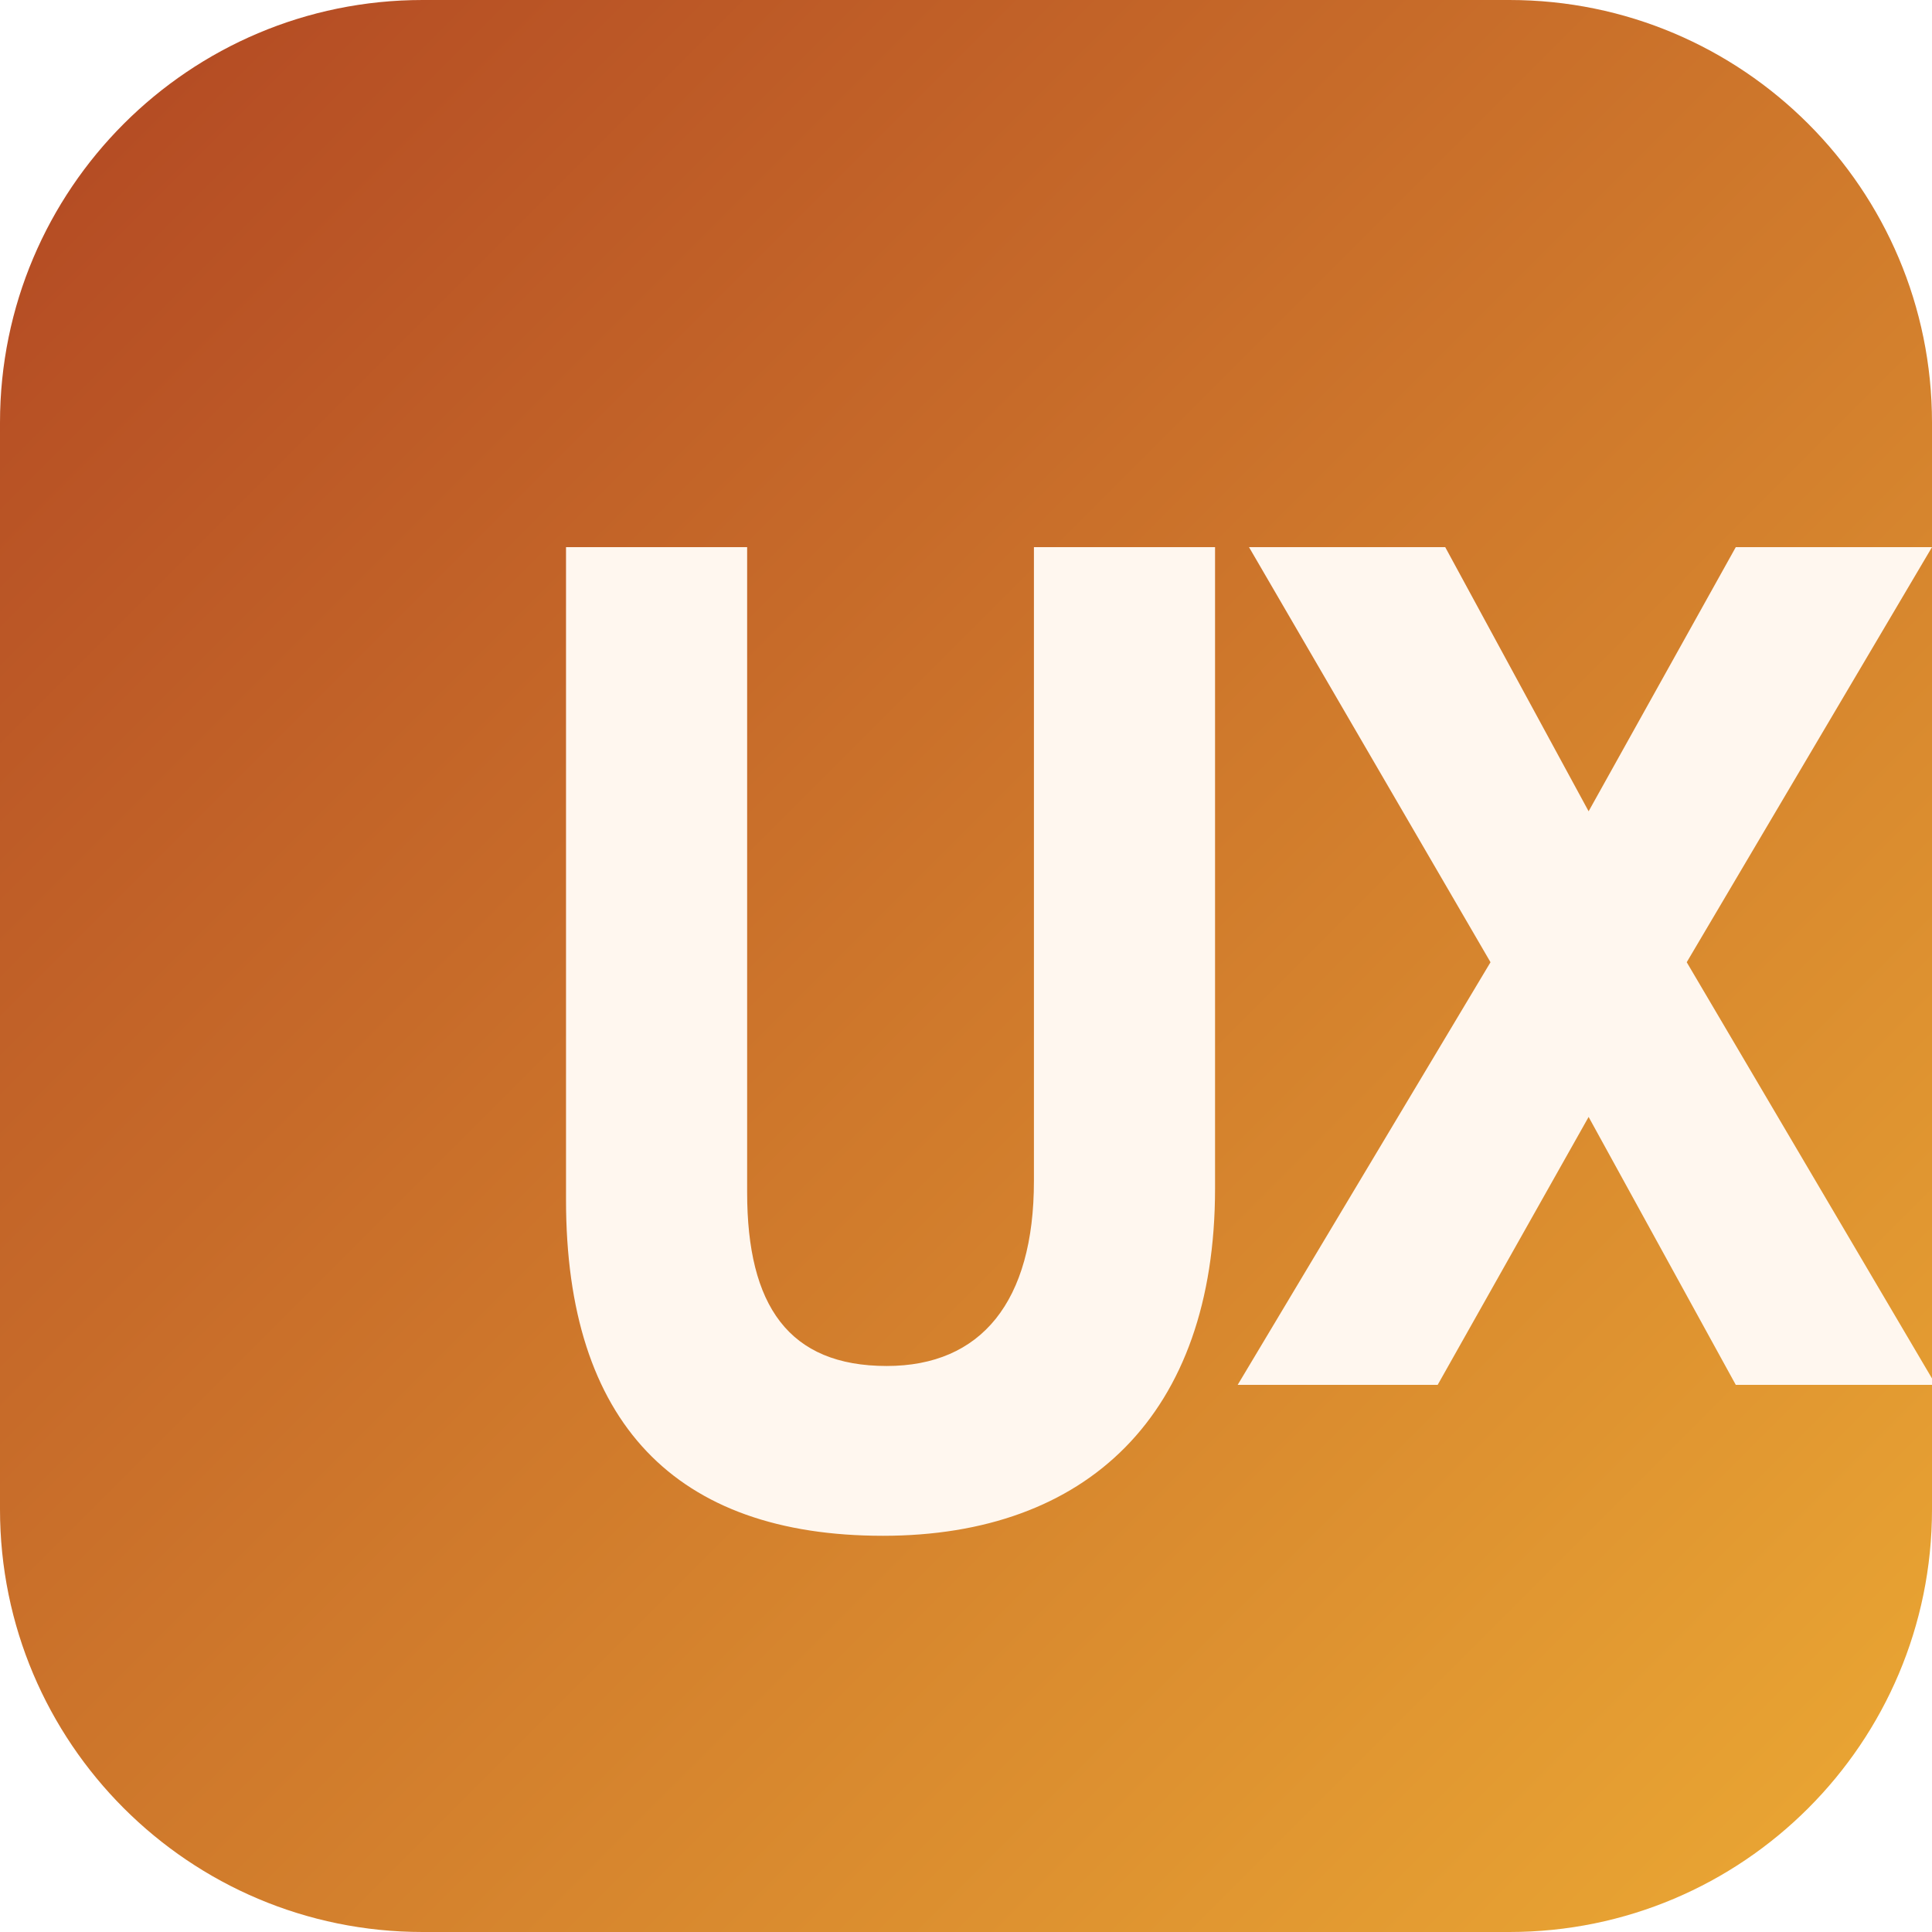
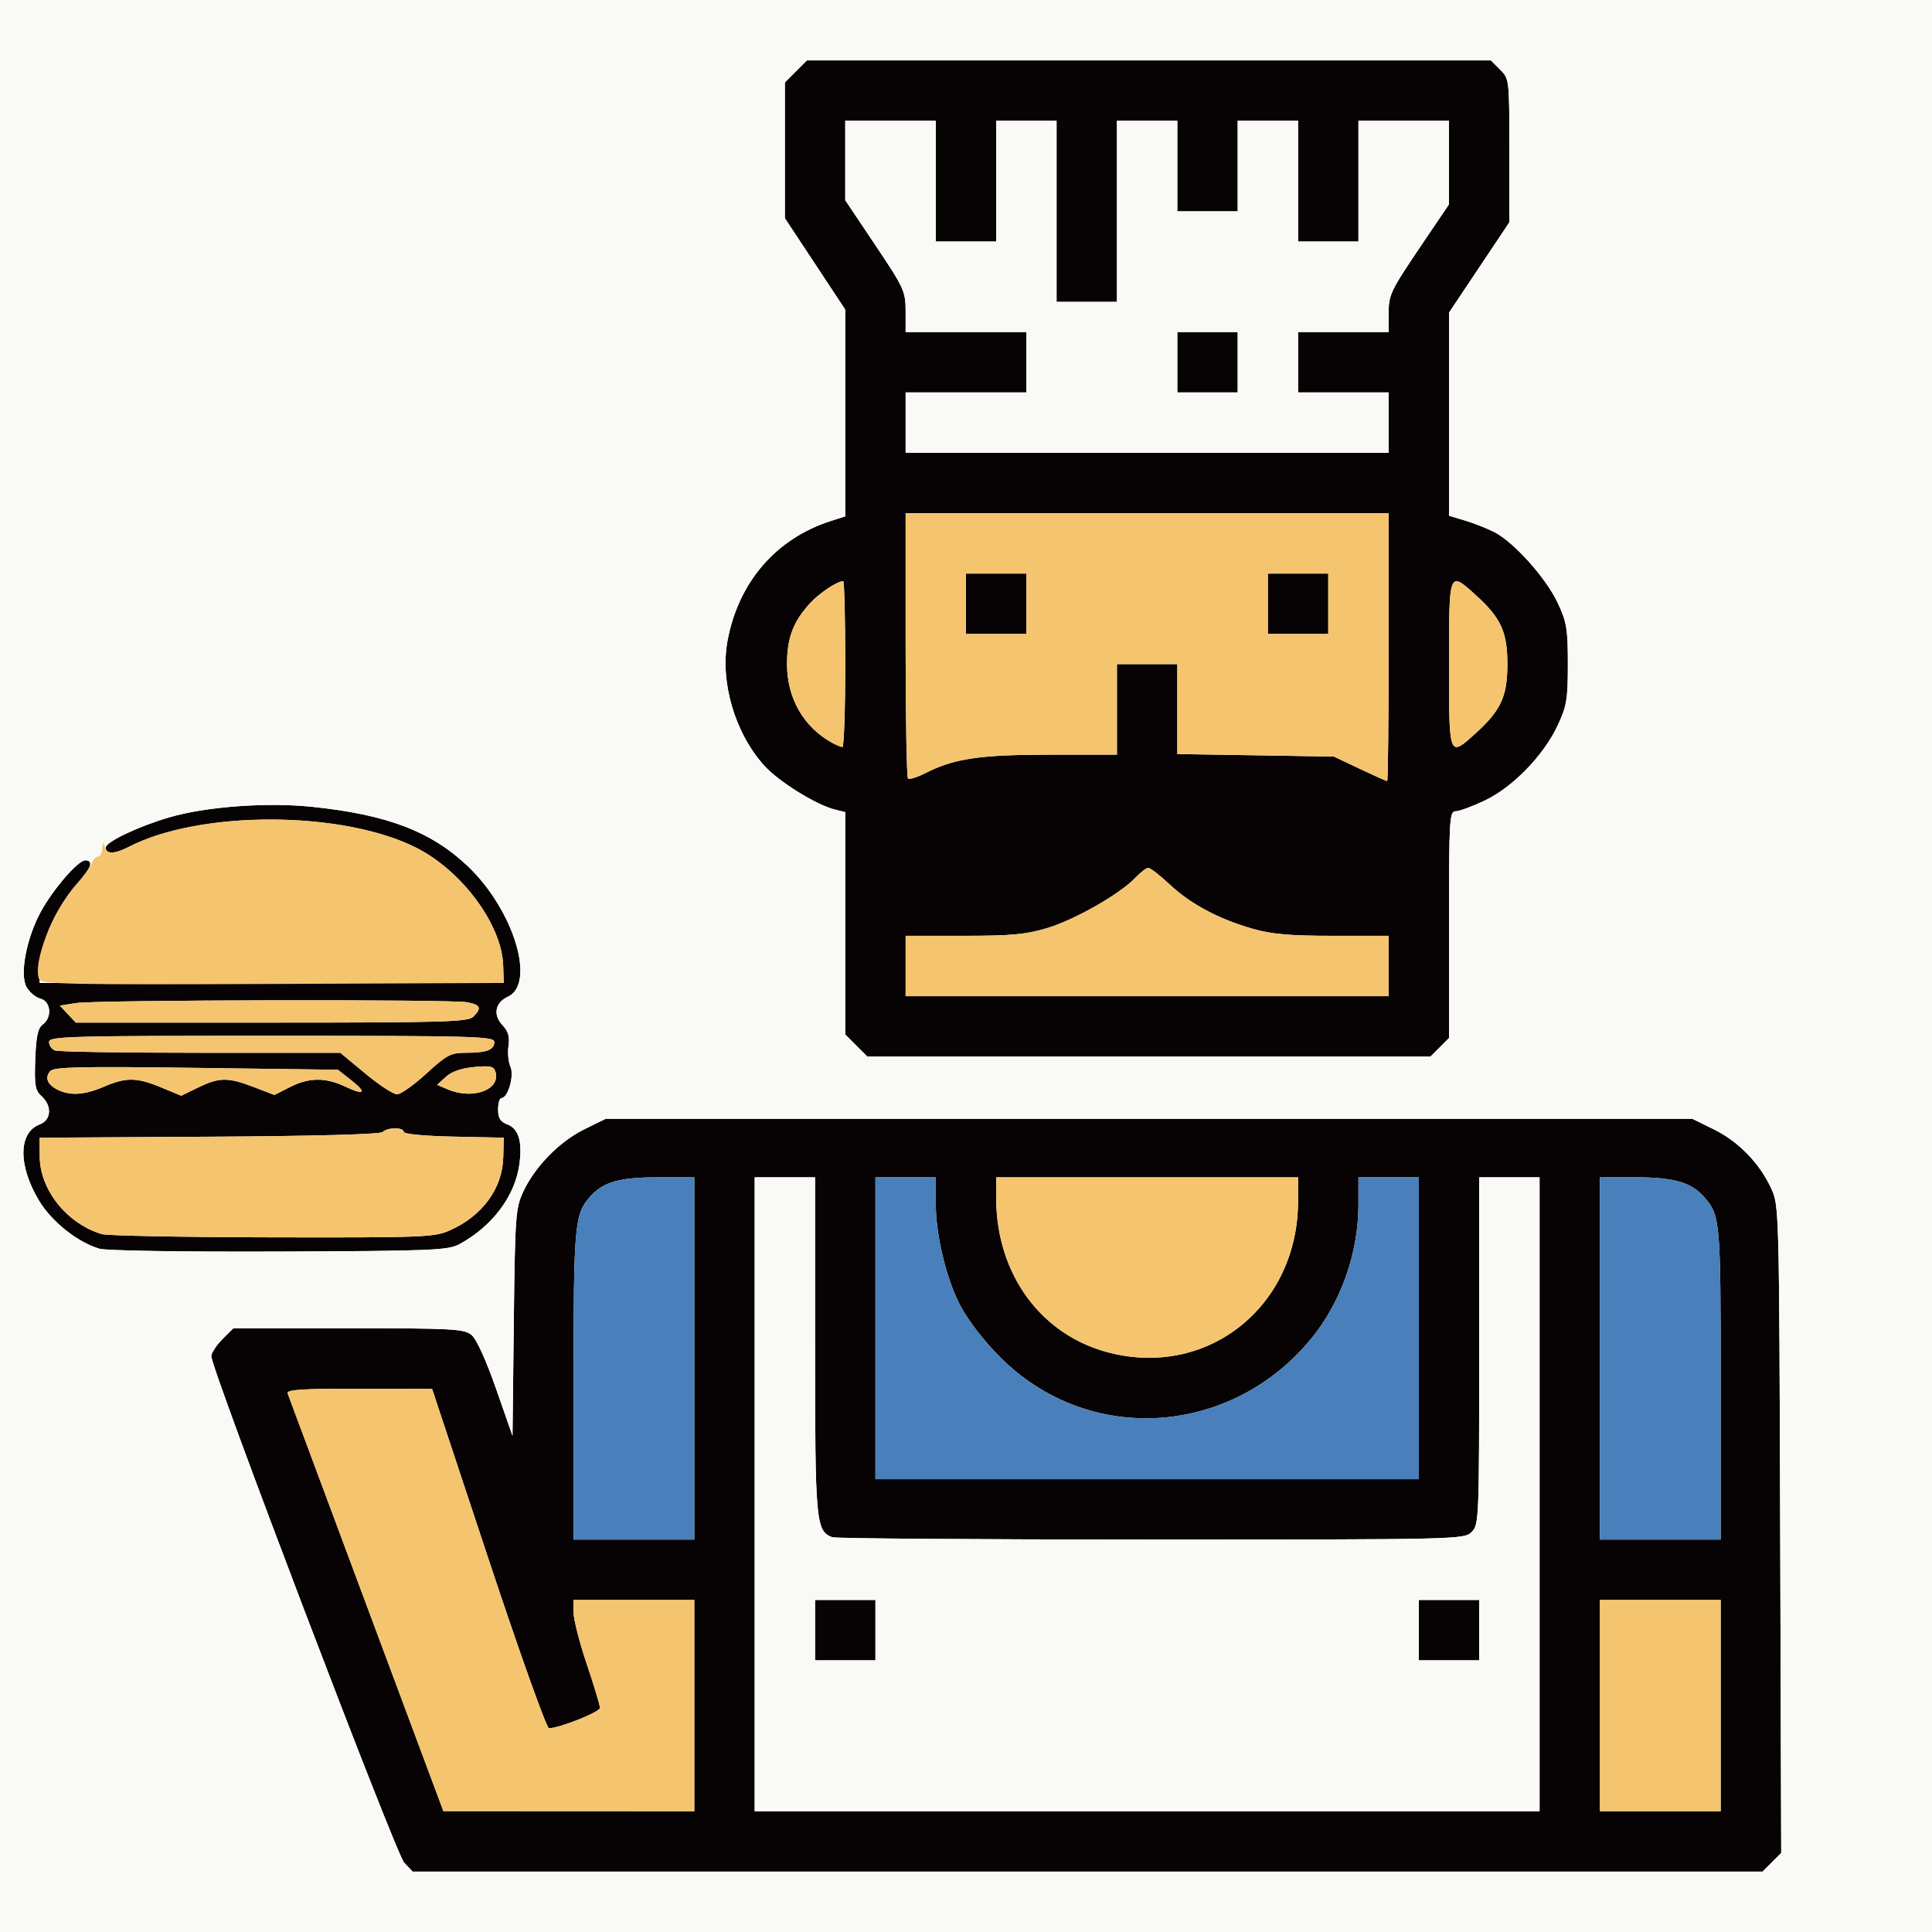
- <svg xmlns="http://www.w3.org/2000/svg" viewBox="0 0 512 512">
-   <defs>
-     <linearGradient id="bg" x1="0%" y1="0%" x2="100%" y2="100%">
-       <stop offset="0%" stop-color="#b14623" />
-       <stop offset="100%" stop-color="#ecaa34" />
-     </linearGradient>
-   </defs>
-   <rect width="512" height="512" rx="112" fill="url(#bg)" />
-   <path d="M150 145h48v171c0 30 11 46 37 46 25 0 39-17 39-49V145h48v170c0 60-34 92-88 92-55 0-84-30-84-89V145Zm181 0h52l38 70 39-70h52l-65 110 66 112h-53l-39-71-40 71h-53l67-112-64-110Z" fill="#fff7ef" />
+ <svg xmlns="http://www.w3.org/2000/svg" width="512" height="512" viewBox="0 0 512 512">
+   <g>
+     <path d="M 472.04 491.05 L 467.09 496.00 L 109.35 496.00 L 107.09 493.59 C104.89,491.25 56.00,362.86 56.00,359.42 C56.00,358.55 57.32,356.53 58.92,354.92 L 61.85 352.00 L 92.31 352.00 C119.84,352.00 122.99,352.17 124.93,353.75 C126.25,354.82 128.77,360.34 131.45,368.00 L 135.82 380.50 L 136.16 350.50 C136.48,322.26 136.63,320.23 138.66,315.82 C141.72,309.20 148.28,302.50 154.86,299.27 L 160.50 296.50 L 448.50 296.50 L 454.16 299.28 C460.68,302.48 466.29,308.24 469.36,314.88 C471.49,319.47 471.50,320.06 471.77,405.27 ZM 381.55 277.55 L 379.09 280.00 L 229.85 280.00 L 226.92 277.08 L 224.00 274.15 L 224.00 215.22 L 221.25 214.54 C216.29,213.32 206.37,207.15 202.53,202.90 C194.76,194.30 190.77,180.72 192.80,169.81 C195.69,154.24 205.67,142.69 220.25,138.04 L 224.00 136.84 L 224.00 82.05 L 216.00 69.94 L 208.00 57.83 L 208.00 21.85 L 213.85 16.00 L 395.09 16.00 L 397.55 18.45 C399.98,20.89 400.00,21.07 400.00,39.91 L 400.00 58.91 L 384.00 82.85 L 384.00 136.68 L 388.25 137.95 C390.59,138.65 394.08,140.03 396.01,141.01 C401.18,143.64 409.72,153.17 412.80,159.75 C415.20,164.85 415.50,166.69 415.50,176.00 C415.50,185.31 415.20,187.15 412.80,192.25 C409.08,200.19 400.91,208.62 393.50,212.14 C390.20,213.71 386.71,215.00 385.75,215.00 C384.12,215.00 384.00,217.10 384.00,245.05 L 384.00 275.09 ZM 200.00 312.00 L 200.00 480.00 L 408.00 480.00 L 408.00 312.00 L 392.00 312.00 L 392.00 358.00 C392.00,402.67 391.94,404.06 390.00,406.00 C388.03,407.97 386.67,408.00 305.08,408.00 C259.48,408.00 221.44,407.72 220.54,407.38 C216.20,405.71 216.00,403.45 216.00,356.55 L 216.00 312.00 ZM 121.81 329.69 C118.77,331.35 114.82,331.51 74.00,331.68 C48.94,331.78 28.13,331.45 26.36,330.93 C20.51,329.20 13.64,323.71 10.30,318.11 C4.77,308.85 4.85,300.15 10.49,298.00 C13.59,296.83 13.86,293.09 11.02,290.52 C9.32,288.98 9.09,287.65 9.34,280.74 C9.57,274.64 10.04,272.45 11.32,271.51 C13.89,269.63 13.49,265.34 10.68,264.64 C9.41,264.32 7.75,262.90 6.99,261.49 C5.20,258.13 7.02,248.61 10.80,241.65 C14.03,235.69 20.67,228.00 22.58,228.00 C24.90,228.00 24.22,230.02 20.53,234.10 C15.19,240.01 10.76,249.56 10.62,255.48 L 10.50 260.50 L 133.50 260.50 L 133.35 255.84 C132.99,245.07 122.47,230.82 110.35,224.68 C90.83,214.79 53.01,214.67 34.13,224.43 C30.40,226.36 28.00,226.44 28.00,224.64 C28.00,223.12 36.63,219.01 44.88,216.60 C54.64,213.75 70.69,212.57 82.68,213.81 C102.64,215.88 114.32,220.35 124.05,229.63 C136.16,241.18 142.11,260.72 134.56,264.16 C131.21,265.68 130.60,268.95 133.16,271.67 C134.70,273.31 135.12,274.76 134.76,277.19 C134.49,279.01 134.72,281.49 135.28,282.70 C136.34,285.03 134.61,291.00 132.88,291.00 C132.40,291.00 132.00,292.36 132.00,294.02 C132.00,296.32 132.59,297.28 134.47,297.99 C137.45,299.12 138.47,302.54 137.64,308.57 C136.50,316.94 130.49,324.96 121.81,329.69 ZM 240.00 104.00 L 240.00 120.00 L 368.00 120.00 L 368.00 104.00 L 344.00 104.00 L 344.00 88.00 L 368.00 88.00 L 368.00 83.43 C368.00,78.00 368.29,77.40 377.12,64.32 L 384.00 54.15 L 384.00 32.00 L 360.00 32.00 L 360.00 64.00 L 344.00 64.00 L 344.00 32.00 L 328.00 32.00 L 328.00 56.00 L 312.00 56.00 L 312.00 32.00 L 296.00 32.00 L 296.00 80.00 L 280.00 80.00 L 280.00 32.00 L 264.00 32.00 L 264.00 64.00 L 248.00 64.00 L 248.00 32.00 L 224.00 32.00 L 224.00 53.06 L 232.00 65.00 C239.60,76.34 240.00,77.22 240.00,82.47 L 240.00 88.00 L 272.00 88.00 L 272.00 104.00 ZM 240.62 206.29 C240.97,206.63 242.98,206.03 245.09,204.95 C252.82,201.01 259.57,200.00 278.21,200.00 L 296.00 200.00 L 296.00 176.00 L 312.00 176.00 L 312.00 199.83 L 353.50 200.50 L 360.36 203.75 C364.14,205.54 367.40,207.00 367.61,207.00 C367.83,207.00 368.00,191.02 368.00,171.50 L 368.00 136.00 L 240.00 136.00 L 240.00 170.83 C240.00,189.99 240.28,205.95 240.62,206.29 ZM 97.08 425.23 L 117.50 479.97 L 150.75 479.98 L 184.00 480.00 L 184.00 424.00 L 152.00 424.00 L 152.00 427.30 C152.00,429.12 153.57,435.28 155.50,441.00 C157.43,446.72 159.00,451.94 159.00,452.60 C159.00,453.70 148.22,458.00 145.47,458.00 C144.84,458.00 137.62,437.76 129.41,413.02 L 114.50 368.04 L 95.14 368.02 C80.09,368.00 75.88,368.28 76.22,369.25 C76.46,369.94 85.85,395.13 97.08,425.23 ZM 232.00 312.00 L 232.00 392.00 L 376.00 392.00 L 376.00 312.00 L 360.00 312.00 L 360.00 319.27 C360.00,331.94 355.45,344.94 347.66,354.54 C327.86,378.94 293.26,382.98 269.46,363.66 C263.50,358.83 257.07,351.13 254.16,345.35 C250.69,338.47 248.00,327.09 248.00,319.27 L 248.00 312.00 ZM 294.45 358.60 C320.59,364.95 344.00,345.90 344.00,318.29 L 344.00 312.00 L 264.00 312.00 L 264.00 317.45 C264.00,337.82 276.07,354.14 294.45,358.60 ZM 26.95 327.05 C28.35,327.48 48.70,327.87 72.17,327.91 C112.15,327.99 115.11,327.88 119.17,326.08 C127.83,322.25 133.15,314.99 133.37,306.69 L 133.50 301.50 L 120.25 301.22 C112.54,301.06 107.00,300.54 107.00,299.97 C107.00,298.70 102.69,298.71 101.41,299.99 C100.79,300.61 83.42,301.08 55.46,301.24 L 10.50 301.50 L 10.53 306.54 C10.59,315.34 17.72,324.25 26.95,327.05 ZM 424.00 312.00 L 424.00 408.00 L 456.00 408.00 L 456.00 366.55 C456.00,323.27 455.89,322.08 451.56,317.16 C448.16,313.31 443.56,312.00 433.38,312.00 ZM 152.00 367.15 L 152.00 408.00 L 184.00 408.00 L 184.00 312.00 L 174.47 312.00 C164.14,312.00 159.86,313.21 156.39,317.12 C152.24,321.79 152.00,324.54 152.00,367.15 ZM 240.00 248.00 L 240.00 264.00 L 368.00 264.00 L 368.00 248.00 L 353.25 248.00 C341.86,248.00 337.01,247.58 331.99,246.14 C322.97,243.56 315.57,239.61 310.01,234.42 C307.42,231.99 304.86,230.00 304.32,230.00 C303.79,230.00 302.26,231.16 300.92,232.58 C296.94,236.83 284.97,243.68 277.64,245.91 C271.96,247.64 268.15,248.00 255.39,248.00 ZM 424.00 424.00 L 424.00 480.00 L 456.00 480.00 L 456.00 424.00 ZM 96.81 284.50 C100.45,287.52 104.24,290.00 105.23,290.00 C106.21,290.00 109.71,287.52 113.00,284.50 C118.37,279.56 119.44,279.00 123.41,279.00 C128.97,279.00 131.00,278.24 131.00,276.14 C131.00,274.64 126.06,274.50 72.00,274.50 C17.94,274.50 13.00,274.64 13.00,276.14 C13.00,277.05 13.71,278.06 14.58,278.39 C15.45,278.73 32.82,279.00 53.17,279.00 L 90.18 279.00 ZM 15.87 266.50 L 20.08 271.00 L 71.97 271.00 C117.81,271.00 124.04,270.82 125.43,269.43 C127.72,267.14 127.38,266.33 123.88,265.62 C119.68,264.79 25.66,264.97 20.19,265.82 ZM 384.00 176.36 C384.00,191.66 384.00,197.35 385.71,197.92 C386.72,198.25 388.32,196.80 390.87,194.50 L 390.98 194.40 C397.77,188.27 399.47,184.57 399.47,176.00 C399.47,167.43 397.77,163.73 390.98,157.60 L 390.87 157.50 C388.32,155.20 386.72,153.75 385.71,154.08 C384.00,154.65 384.00,160.34 384.00,175.64 L 384.00 176.36 ZM 220.50 196.84 C221.60,197.44 222.84,197.95 223.25,197.97 C223.66,197.99 224.00,188.10 224.00,176.00 C224.00,163.90 223.75,154.00 223.45,154.00 C221.96,154.00 217.21,157.13 214.86,159.66 C210.23,164.65 208.57,168.98 208.57,176.00 C208.58,185.05 212.94,192.66 220.50,196.84 ZM 15.31 288.81 C18.68,290.44 22.39,290.19 27.50,288.00 C33.45,285.45 36.22,285.48 42.75,288.19 L 48.03 290.38 L 52.54 288.19 C58.15,285.47 60.39,285.45 67.28,288.09 L 72.73 290.18 L 76.83 288.09 C81.86,285.52 86.26,285.48 91.49,287.96 C96.67,290.40 97.35,289.61 92.99,286.20 L 89.55 283.50 L 52.02 283.00 C21.34,282.59 14.28,282.75 13.32,283.85 C11.79,285.59 12.55,287.47 15.31,288.81 ZM 328.00 88.00 L 328.00 104.00 L 312.00 104.00 L 312.00 88.00 ZM 272.00 152.00 L 272.00 168.00 L 256.00 168.00 L 256.00 152.00 ZM 352.00 152.00 L 352.00 168.00 L 336.00 168.00 L 336.00 152.00 ZM 232.00 424.00 L 232.00 440.00 L 216.00 440.00 L 216.00 424.00 ZM 392.00 424.00 L 392.00 440.00 L 376.00 440.00 L 376.00 424.00 ZM 118.67 288.70 C125.17,291.48 132.56,288.87 131.35,284.23 C130.91,282.57 130.15,282.37 125.67,282.77 C122.28,283.08 119.70,283.97 118.17,285.37 L 115.85 287.49 Z" fill="rgb(7,3,4)" />
+     <path d="M 232.00 312.00 L 248.00 312.00 L 248.00 319.27 C248.00,327.09 250.69,338.47 254.16,345.35 C257.07,351.13 263.50,358.83 269.46,363.66 C293.26,382.98 327.86,378.94 347.66,354.54 C355.45,344.94 360.00,331.94 360.00,319.27 L 360.00 312.00 L 376.00 312.00 L 376.00 392.00 L 232.00 392.00 ZM 424.00 312.00 L 433.38 312.00 C443.56,312.00 448.16,313.31 451.56,317.16 C455.89,322.08 456.00,323.27 456.00,366.55 L 456.00 408.00 L 424.00 408.00 ZM 152.00 367.15 C152.00,324.54 152.24,321.79 156.39,317.12 C159.86,313.21 164.14,312.00 174.47,312.00 L 184.00 312.00 L 184.00 408.00 L 152.00 408.00 Z" fill="rgb(73,127,186)" />
+     <path d="M 0.00 0.00 L 512.00 0.00 L 512.00 512.00 L 0.00 512.00 ZM 472.04 491.05 L 471.77 405.27 C471.50,320.06 471.49,319.47 469.36,314.88 C466.29,308.24 460.68,302.48 454.16,299.28 L 448.50 296.50 L 160.50 296.50 L 154.86 299.27 C148.28,302.50 141.72,309.20 138.66,315.82 C136.63,320.23 136.48,322.26 136.16,350.50 L 135.82 380.50 L 131.45 368.00 C128.77,360.34 126.25,354.82 124.93,353.75 C122.99,352.17 119.84,352.00 92.31,352.00 L 61.85 352.00 L 58.92 354.92 C57.32,356.53 56.00,358.55 56.00,359.42 C56.00,362.86 104.89,491.25 107.09,493.59 L 109.35 496.00 L 467.09 496.00 ZM 381.55 277.55 L 384.00 275.09 L 384.00 245.05 C384.00,217.10 384.12,215.00 385.75,215.00 C386.71,215.00 390.20,213.71 393.50,212.14 C400.91,208.62 409.08,200.19 412.80,192.25 C415.20,187.15 415.50,185.31 415.50,176.00 C415.50,166.69 415.20,164.85 412.80,159.75 C409.72,153.17 401.18,143.64 396.01,141.01 C394.08,140.03 390.59,138.65 388.25,137.95 L 384.00 136.68 L 384.00 82.85 L 400.00 58.91 L 400.00 39.91 C400.00,21.07 399.98,20.89 397.55,18.45 L 395.09 16.00 L 213.85 16.00 L 208.00 21.85 L 208.00 57.83 L 216.00 69.94 L 224.00 82.05 L 224.00 136.84 L 220.25 138.04 C205.67,142.69 195.69,154.24 192.80,169.81 C190.77,180.72 194.76,194.30 202.53,202.90 C206.37,207.15 216.29,213.32 221.25,214.54 L 224.00 215.22 L 224.00 274.15 L 226.92 277.08 L 229.85 280.00 L 379.09 280.00 ZM 200.00 312.00 L 216.00 312.00 L 216.00 356.55 C216.00,403.45 216.20,405.71 220.54,407.38 C221.44,407.72 259.48,408.00 305.08,408.00 C386.67,408.00 388.03,407.97 390.00,406.00 C391.94,404.06 392.00,402.67 392.00,358.00 L 392.00 312.00 L 408.00 312.00 L 408.00 480.00 L 200.00 480.00 ZM 121.81 329.69 C130.49,324.96 136.50,316.94 137.64,308.57 C138.47,302.54 137.45,299.12 134.47,297.99 C132.59,297.28 132.00,296.32 132.00,294.02 C132.00,292.36 132.40,291.00 132.88,291.00 C134.61,291.00 136.34,285.03 135.28,282.70 C134.72,281.49 134.49,279.01 134.76,277.19 C135.12,274.76 134.70,273.31 133.16,271.67 C130.60,268.95 131.21,265.68 134.56,264.16 C142.11,260.72 136.16,241.18 124.05,229.63 C114.32,220.35 102.64,215.88 82.68,213.81 C70.69,212.57 54.64,213.75 44.88,216.60 C36.63,219.01 28.00,223.12 28.00,224.64 C28.00,224.82 28.03,224.99 28.08,225.14 C27.91,224.90 27.78,224.60 27.69,224.25 C27.35,222.93 27.20,223.06 27.12,224.75 C27.05,225.99 26.54,227.00 25.97,227.00 C25.40,227.00 24.65,227.79 24.30,228.75 C24.19,229.06 23.93,229.53 23.56,230.09 C24.27,228.69 23.94,228.00 22.58,228.00 C20.67,228.00 14.03,235.69 10.80,241.65 C7.02,248.61 5.20,258.13 6.99,261.49 C7.75,262.90 9.41,264.32 10.68,264.64 C13.49,265.34 13.89,269.63 11.32,271.51 C10.04,272.45 9.57,274.64 9.34,280.74 C9.09,287.65 9.32,288.98 11.02,290.52 C13.86,293.09 13.59,296.83 10.49,298.00 C4.85,300.15 4.77,308.85 10.30,318.11 C13.64,323.71 20.51,329.20 26.36,330.93 C28.13,331.45 48.94,331.78 74.00,331.68 C114.82,331.51 118.77,331.35 121.81,329.69 ZM 240.00 104.00 L 272.00 104.00 L 272.00 88.00 L 240.00 88.00 L 240.00 82.47 C240.00,77.22 239.60,76.34 232.00,65.00 L 224.00 53.06 L 224.00 32.00 L 248.00 32.00 L 248.00 64.00 L 264.00 64.00 L 264.00 32.00 L 280.00 32.00 L 280.00 80.00 L 296.00 80.00 L 296.00 32.00 L 312.00 32.00 L 312.00 56.00 L 328.00 56.00 L 328.00 32.00 L 344.00 32.00 L 344.00 64.00 L 360.00 64.00 L 360.00 32.00 L 384.00 32.00 L 384.00 54.15 L 377.12 64.32 C368.29,77.40 368.00,78.00 368.00,83.43 L 368.00 88.00 L 344.00 88.00 L 344.00 104.00 L 368.00 104.00 L 368.00 120.00 L 240.00 120.00 ZM 328.00 88.00 L 312.00 88.00 L 312.00 104.00 L 328.00 104.00 ZM 232.00 424.00 L 216.00 424.00 L 216.00 440.00 L 232.00 440.00 ZM 392.00 424.00 L 376.00 424.00 L 376.00 440.00 L 392.00 440.00 ZM 10.52 259.70 C10.93,260.06 12.10,260.32 15.04,260.50 L 10.50 260.50 ZM 17.26 238.33 C15.40,241.15 13.75,244.36 12.49,247.46 C13.67,244.40 15.33,241.19 17.26,238.33 ZM 30.05 225.90 C31.09,225.78 32.48,225.29 34.13,224.43 C32.40,225.32 31.06,225.82 30.05,225.90 Z" fill="rgb(249,249,246)" />
+     <path d="M 97.08 425.23 C85.85,395.13 76.46,369.94 76.22,369.25 C75.88,368.28 80.09,368.00 95.14,368.02 L 114.50 368.04 L 129.41 413.02 C137.62,437.76 144.84,458.00 145.47,458.00 C148.22,458.00 159.00,453.70 159.00,452.60 C159.00,451.94 157.43,446.72 155.50,441.00 C153.57,435.28 152.00,429.12 152.00,427.30 L 152.00 424.00 L 168.00 424.00 L 184.00 424.00 L 184.00 452.00 L 184.00 480.00 L 150.75 479.98 L 117.50 479.97 L 97.08 425.23 ZM 424.00 452.00 L 424.00 424.00 L 440.00 424.00 L 456.00 424.00 L 456.00 452.00 L 456.00 480.00 L 440.00 480.00 L 424.00 480.00 L 424.00 452.00 ZM 294.45 358.60 C276.07,354.14 264.00,337.82 264.00,317.45 L 264.00 312.00 L 304.00 312.00 L 344.00 312.00 L 344.00 318.29 C344.00,345.90 320.59,364.95 294.45,358.60 ZM 26.95 327.05 C17.72,324.25 10.59,315.34 10.53,306.54 L 10.50 301.50 L 55.46 301.24 C83.42,301.08 100.79,300.61 101.41,299.99 C102.69,298.71 107.00,298.70 107.00,299.97 C107.00,300.54 112.54,301.06 120.25,301.22 L 133.50 301.50 L 133.37 306.69 C133.15,314.99 127.83,322.25 119.17,326.08 C115.11,327.88 112.15,327.99 72.17,327.91 C48.70,327.87 28.35,327.48 26.95,327.05 ZM 15.31 288.81 C12.55,287.47 11.79,285.59 13.32,283.85 C14.28,282.75 21.34,282.59 52.02,283.00 L 89.55 283.50 L 92.99 286.20 C97.35,289.61 96.67,290.40 91.49,287.96 C86.26,285.48 81.86,285.52 76.83,288.09 L 72.73 290.18 L 67.28 288.09 C60.39,285.45 58.15,285.47 52.54,288.19 L 48.03 290.38 L 42.75 288.19 C36.22,285.48 33.45,285.45 27.50,288.00 C22.39,290.19 18.68,290.44 15.31,288.81 ZM 96.81 284.50 L 90.18 279.00 L 53.17 279.00 C32.82,279.00 15.45,278.73 14.58,278.39 C13.71,278.06 13.00,277.05 13.00,276.14 C13.00,274.64 17.94,274.50 72.00,274.50 C126.06,274.50 131.00,274.64 131.00,276.14 C131.00,278.24 128.97,279.00 123.41,279.00 C119.44,279.00 118.37,279.56 113.00,284.50 C109.71,287.52 106.21,290.00 105.23,290.00 C104.24,290.00 100.45,287.52 96.81,284.50 ZM 118.67 288.70 L 115.85 287.49 L 118.17 285.37 C119.70,283.97 122.28,283.08 125.67,282.77 C130.15,282.37 130.91,282.57 131.35,284.23 C132.56,288.87 125.17,291.48 118.67,288.70 ZM 17.98 268.75 L 15.87 266.50 L 20.19 265.82 C25.66,264.97 119.68,264.79 123.88,265.62 C127.38,266.33 127.72,267.14 125.43,269.43 C124.04,270.82 117.81,271.00 71.97,271.00 L 20.08 271.00 L 17.98 268.75 ZM 240.00 256.00 L 240.00 248.00 L 255.39 248.00 C268.15,248.00 271.96,247.64 277.64,245.91 C284.97,243.68 296.94,236.83 300.92,232.58 C302.26,231.16 303.79,230.00 304.32,230.00 C304.86,230.00 307.42,231.99 310.01,234.42 C315.57,239.61 322.97,243.56 331.99,246.14 C337.01,247.58 341.86,248.00 353.25,248.00 L 368.00 248.00 L 368.00 256.00 L 368.00 264.00 L 304.00 264.00 L 240.00 264.00 L 240.00 256.00 ZM 10.35 259.47 C8.63,254.99 14.04,241.34 20.36,234.22 C22.18,232.17 23.95,229.71 24.30,228.75 C24.65,227.79 25.40,227.00 25.97,227.00 C26.54,227.00 27.05,225.99 27.12,224.75 C27.20,223.06 27.35,222.93 27.69,224.25 C28.26,226.42 30.19,226.47 34.13,224.43 C53.01,214.67 90.83,214.79 110.35,224.68 C122.47,230.82 132.99,245.07 133.35,255.84 L 133.50 260.50 L 72.22 260.76 C17.71,260.99 10.88,260.84 10.35,259.47 ZM 240.62 206.29 C240.28,205.95 240.00,189.99 240.00,170.83 L 240.00 136.00 L 304.00 136.00 L 368.00 136.00 L 368.00 171.50 C368.00,191.02 367.83,207.00 367.61,207.00 C367.40,207.00 364.14,205.54 360.36,203.75 L 353.50 200.50 L 332.75 200.16 L 312.00 199.83 L 312.00 187.91 L 312.00 176.00 L 304.00 176.00 L 296.00 176.00 L 296.00 188.00 L 296.00 200.00 L 278.21 200.00 C259.57,200.00 252.82,201.01 245.09,204.95 C242.98,206.03 240.97,206.63 240.62,206.29 ZM 272.00 160.00 L 272.00 152.00 L 264.00 152.00 L 256.00 152.00 L 256.00 160.00 L 256.00 168.00 L 264.00 168.00 L 272.00 168.00 L 272.00 160.00 ZM 352.00 160.00 L 352.00 152.00 L 344.00 152.00 L 336.00 152.00 L 336.00 160.00 L 336.00 168.00 L 344.00 168.00 L 352.00 168.00 L 352.00 160.00 ZM 220.50 196.84 C212.94,192.66 208.58,185.05 208.57,176.00 C208.57,168.98 210.23,164.65 214.86,159.66 C217.21,157.13 221.96,154.00 223.45,154.00 C223.75,154.00 224.00,163.90 224.00,176.00 C224.00,188.10 223.66,197.99 223.25,197.97 C222.84,197.95 221.60,197.44 220.50,196.84 ZM 384.00 176.00 C384.00,151.17 383.97,151.26 390.98,157.60 C397.77,163.73 399.47,167.43 399.47,176.00 C399.47,184.57 397.77,188.27 390.98,194.40 C383.97,200.74 384.00,200.83 384.00,176.00 Z" fill="rgb(245,196,110)" />
+   </g>
</svg>
